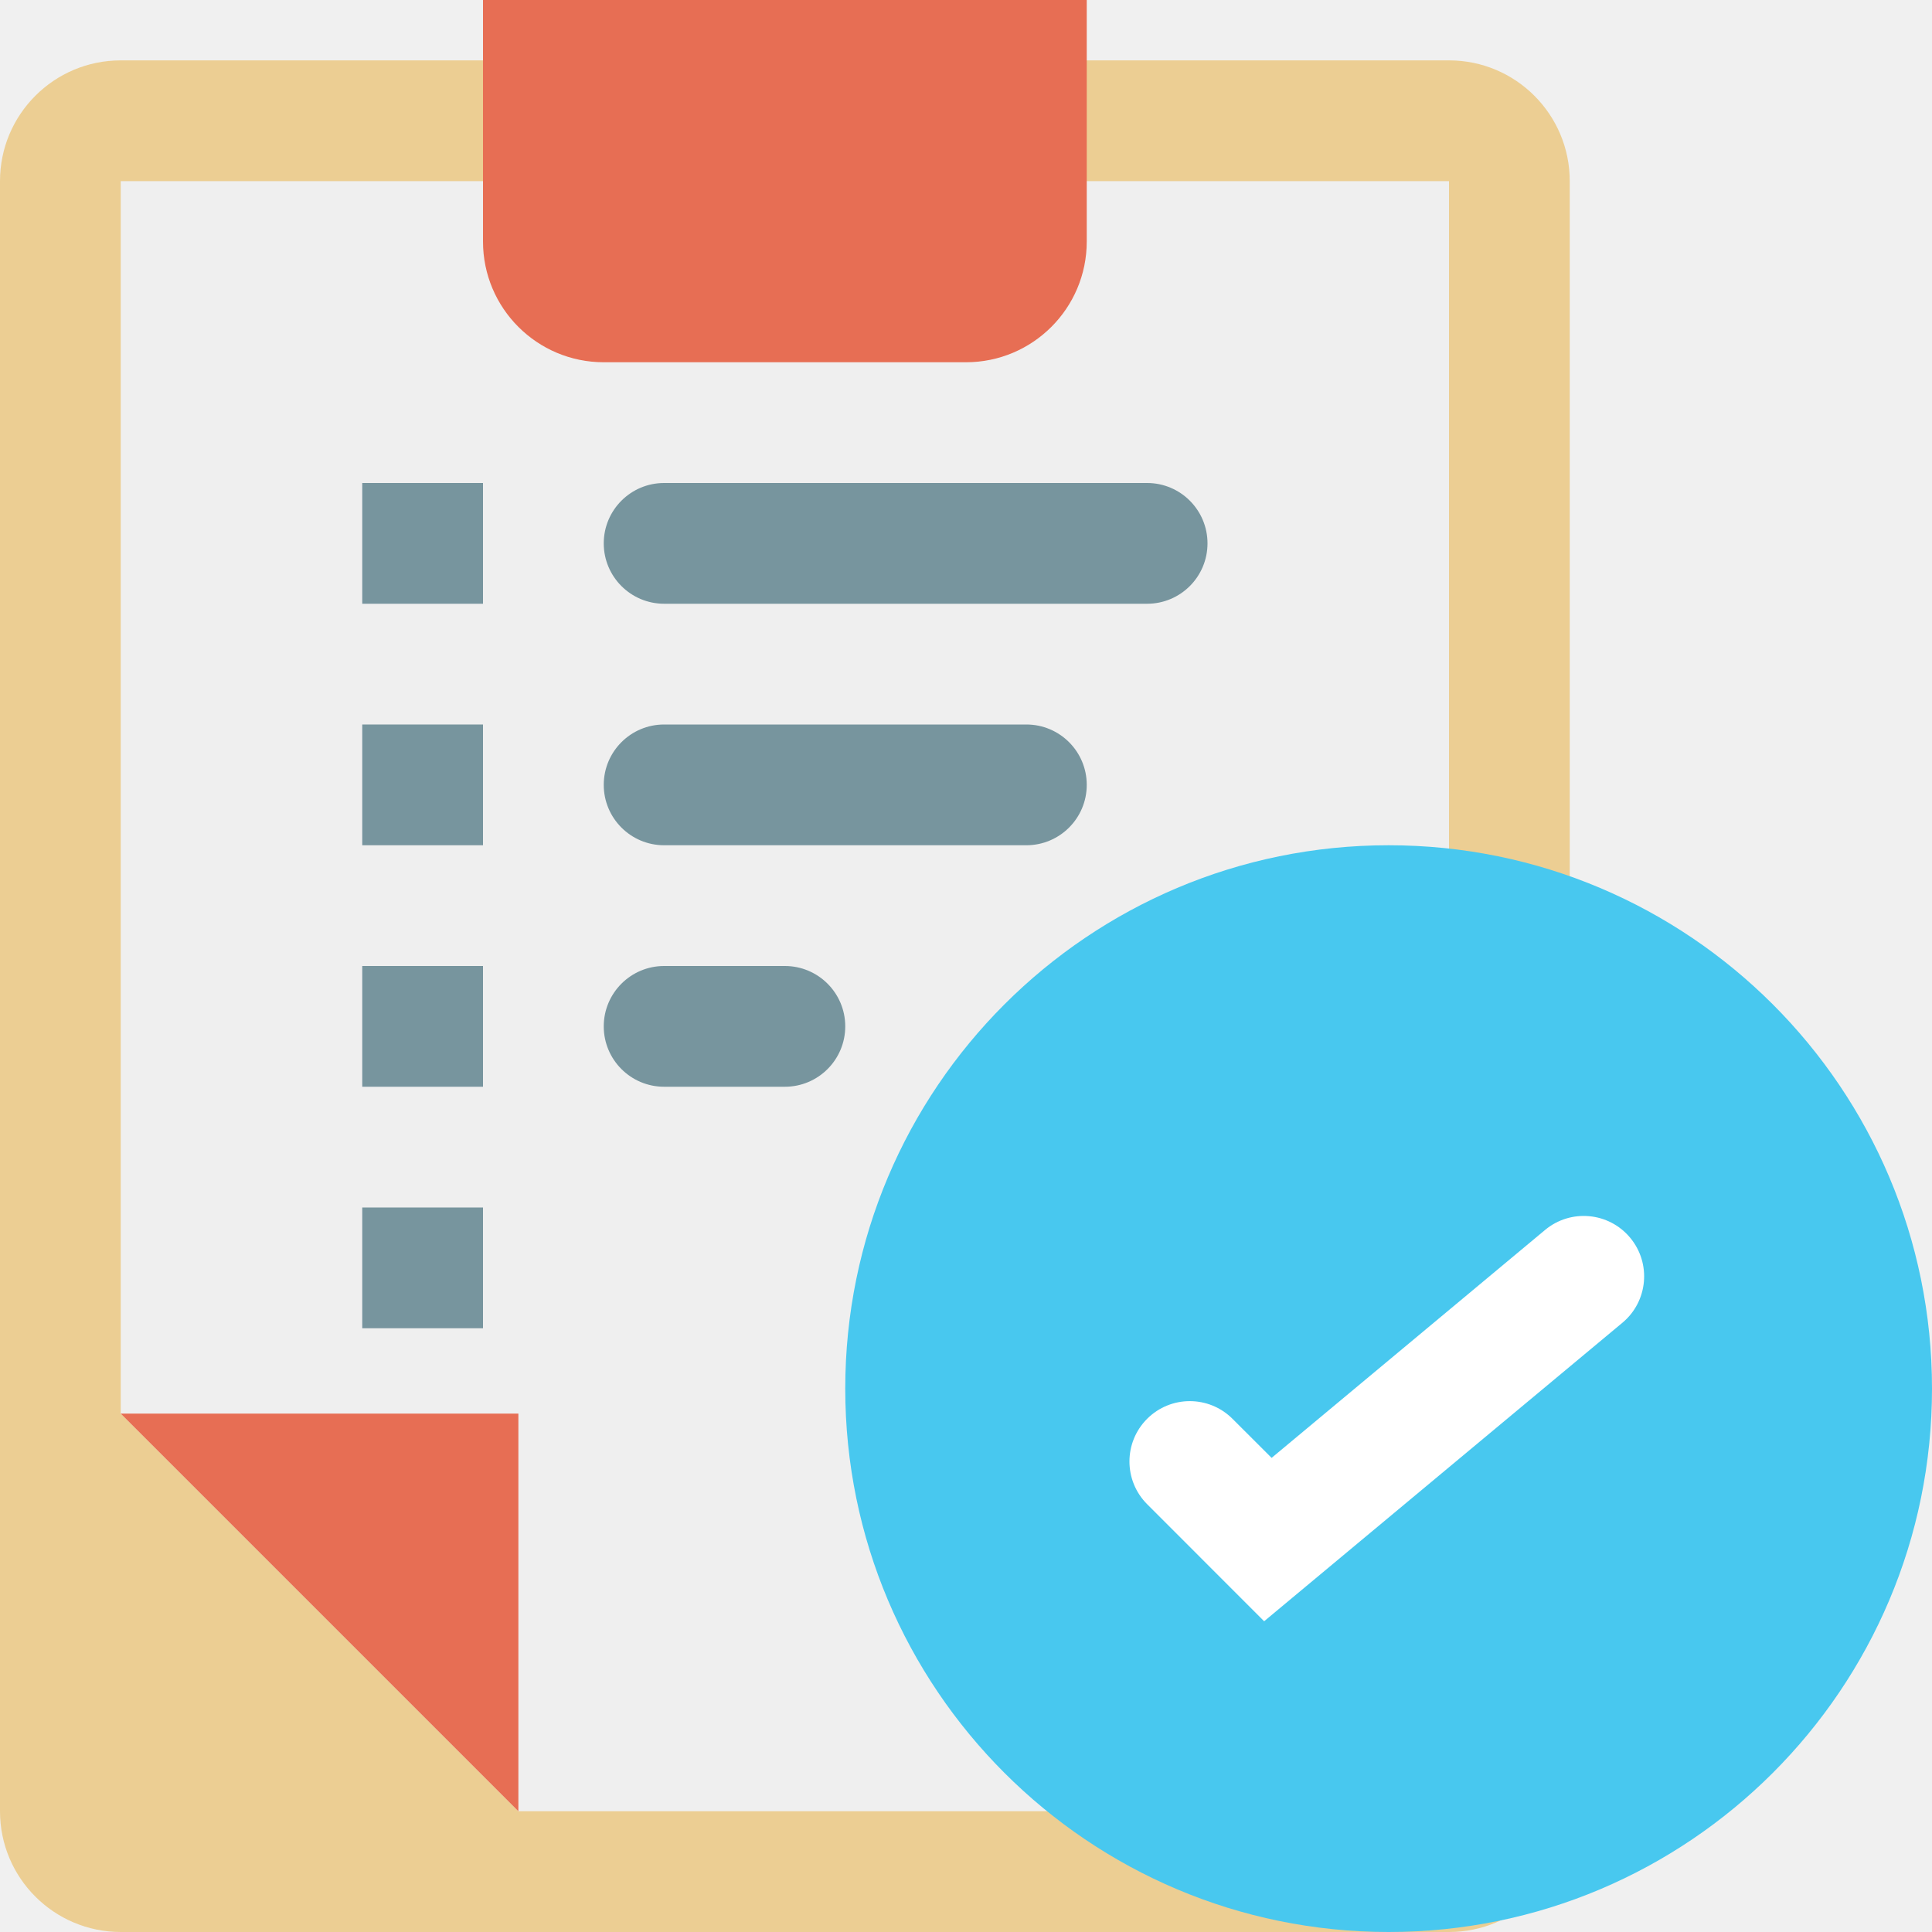
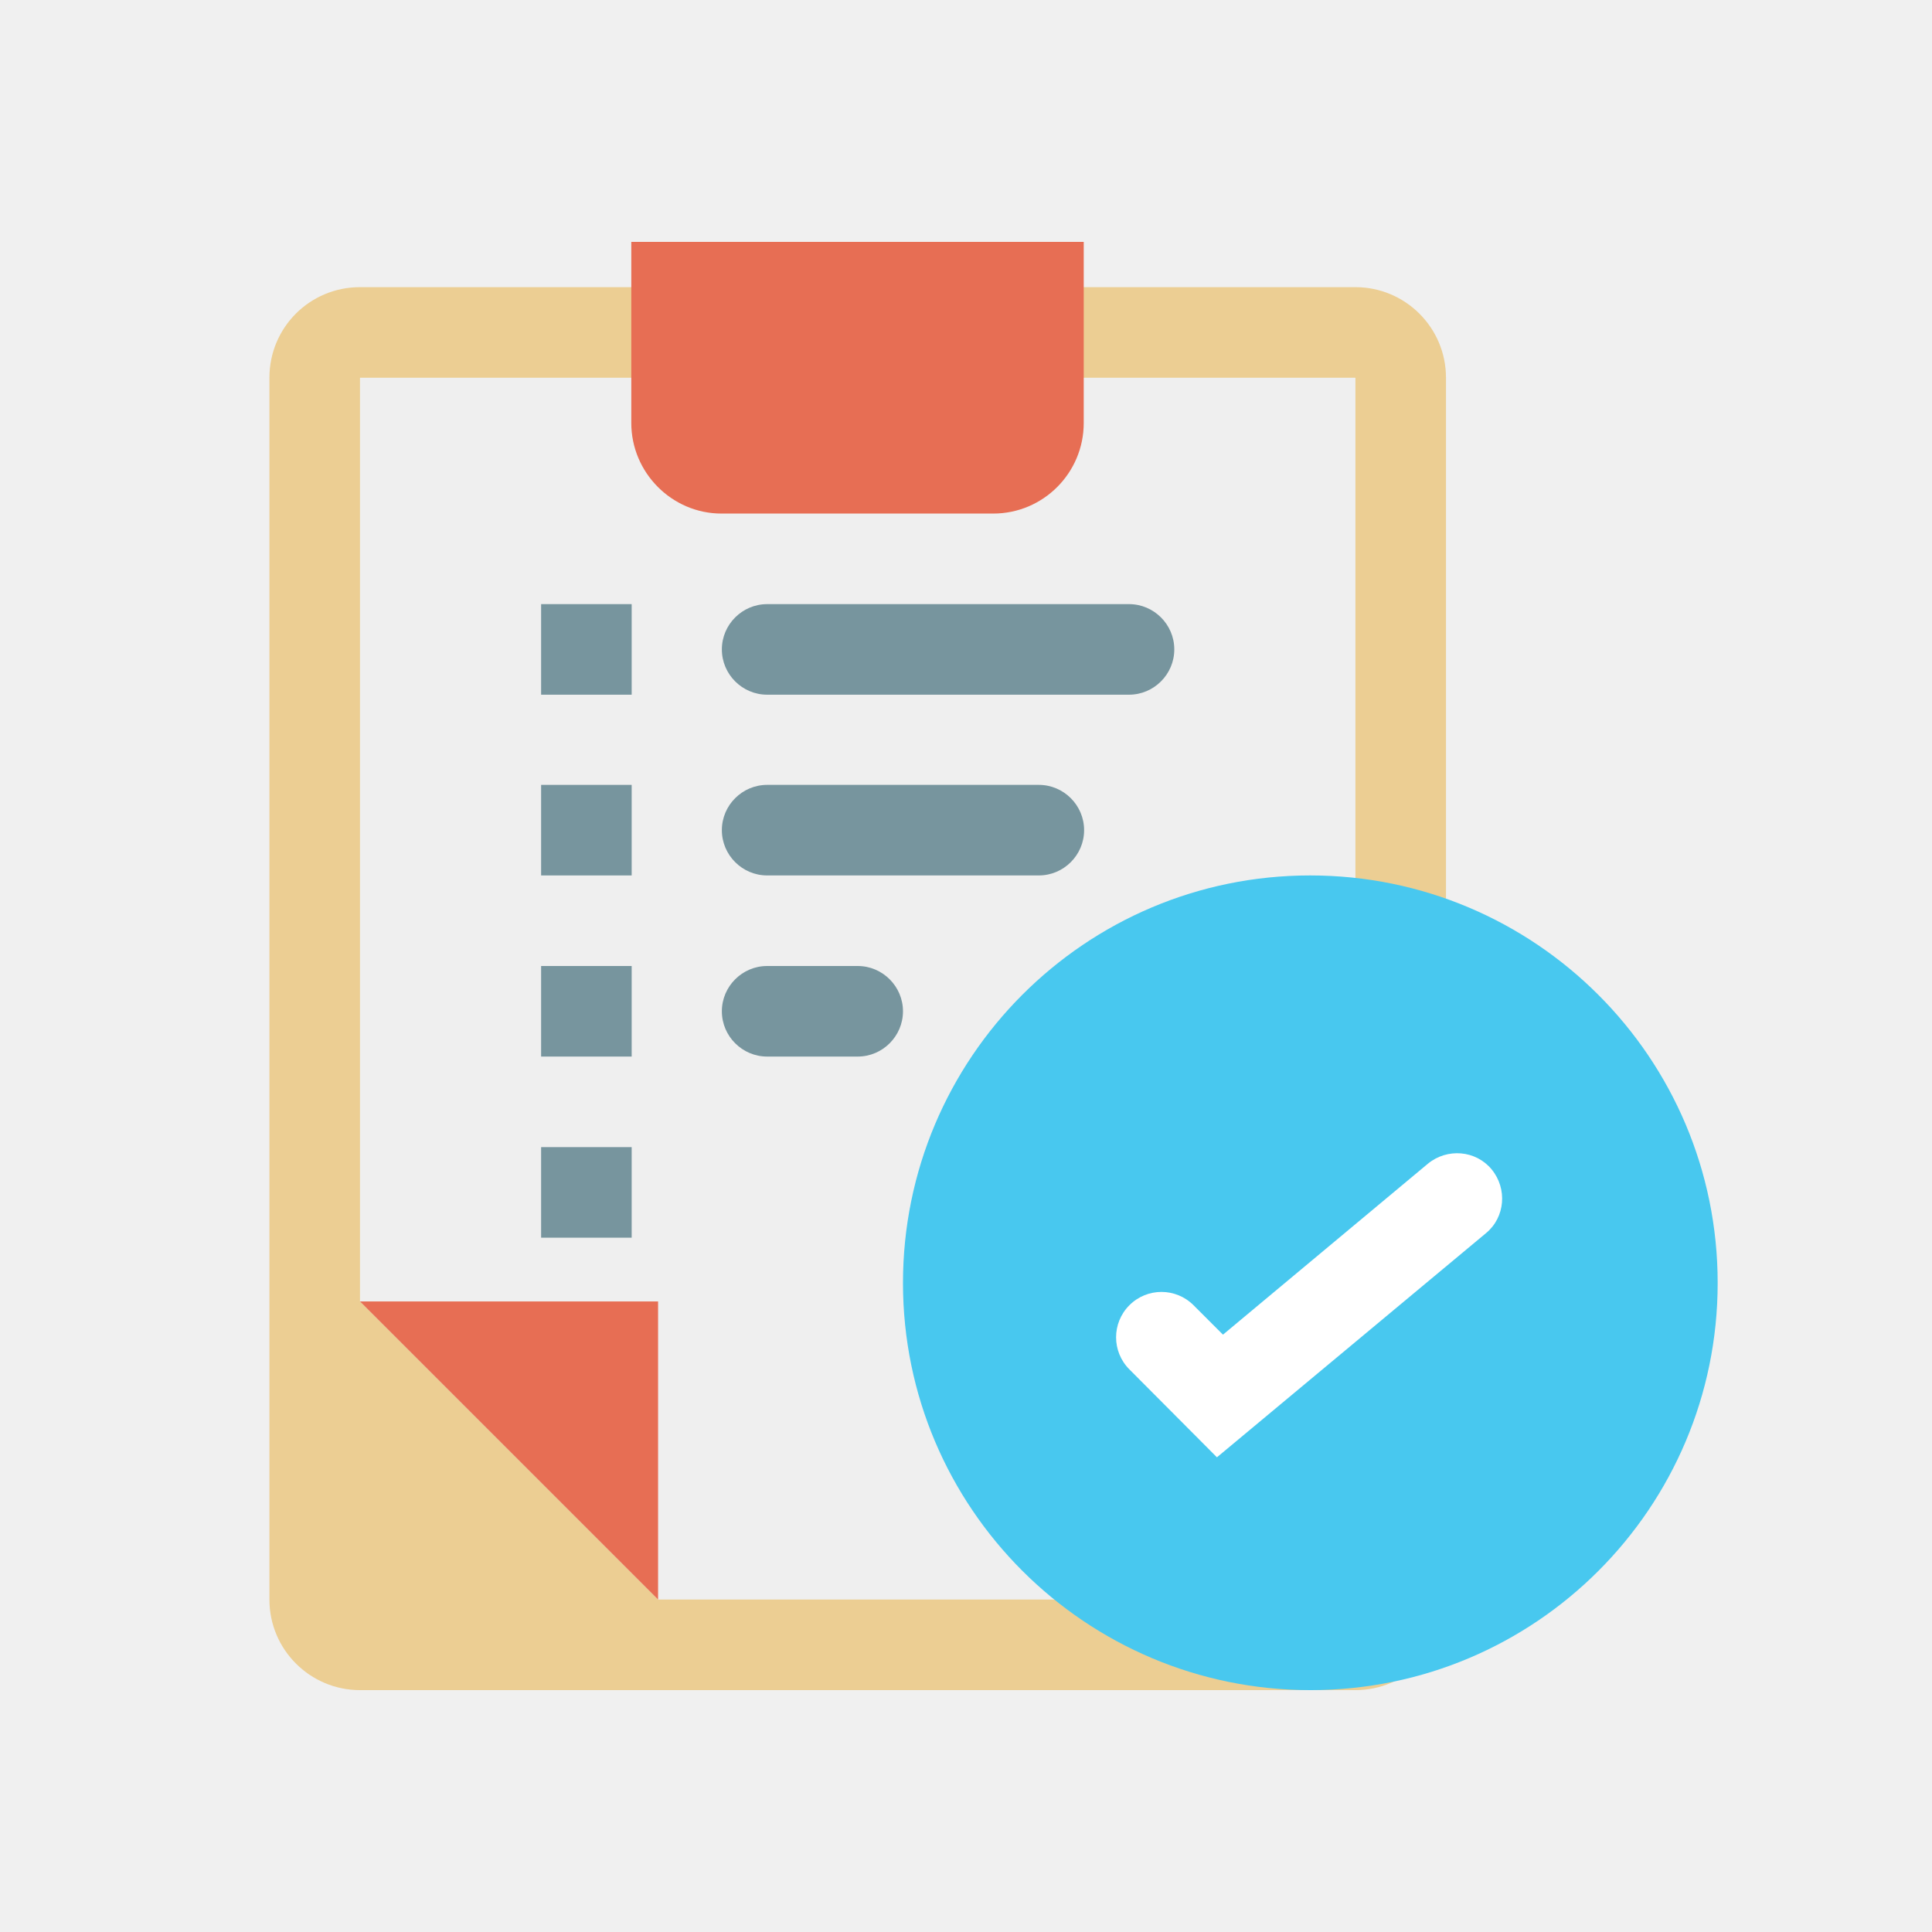
- <svg xmlns="http://www.w3.org/2000/svg" height="512pt" viewBox="0 0 512 512" width="512pt">
-   <path d="m32 16h352c17.672 0 32 14.328 32 32v432c0 17.672-14.328 32-32 32h-352c-17.672 0-32-14.328-32-32v-432c0-17.672 14.328-32 32-32zm0 0" fill="#ecce93" />
-   <path d="m32 374.625v-326.625h352v432h-246.625zm0 0" fill="#efefef" />
-   <path d="m137.375 374.625v105.375l-105.375-105.375zm0 0" fill="#e76e54" />
-   <path d="m128 64v-64h160v64c0 17.672-14.328 32-32 32h-96c-17.672 0-32-14.328-32-32zm0 0" fill="#e76e54" />
-   <path d="m512 368c0 79.527-64.473 144-144 144s-144-64.473-144-144 64.473-144 144-144 144 64.473 144 144zm0 0" fill="#48c8ef" />
-   <path d="m335.008 429.648-31.008-31.023c-6.246-6.25-6.246-16.379 0-22.625s16.375-6.246 22.625 0l10.367 10.352 72.465-60.398c6.789-5.664 16.887-4.746 22.543 2.047 5.664 6.789 4.746 16.887-2.047 22.543zm0 0" fill="#fff" />
-   <g fill="#77959e">
-     <path d="m176 128h128c8.836 0 16 7.164 16 16s-7.164 16-16 16h-128c-8.836 0-16-7.164-16-16s7.164-16 16-16zm0 0" />
-     <path d="m96 128h32v32h-32zm0 0" />
-     <path d="m96 192h32v32h-32zm0 0" />
-     <path d="m96 256h32v32h-32zm0 0" />
-     <path d="m96 320h32v32h-32zm0 0" />
-     <path d="m176 192h96c8.836 0 16 7.164 16 16s-7.164 16-16 16h-96c-8.836 0-16-7.164-16-16s7.164-16 16-16zm0 0" />
-     <path d="m176 256h32c8.836 0 16 7.164 16 16s-7.164 16-16 16h-32c-8.836 0-16-7.164-16-16s7.164-16 16-16zm0 0" />
+ <svg xmlns="http://www.w3.org/2000/svg" version="1.1" id="Layer_1" x="0px" y="0px" viewBox="0 0 512 512" style="enable-background:new 0 0 512 512;" xml:space="preserve">
+   <style type="text/css">
+ 	.st0{fill:#ECCE93;}
+ 	.st1{fill:#EFEFEF;}
+ 	.st2{fill:#E76E54;}
+ 	.st3{fill:#48C8EF;}
+ 	.st4{fill:#FFFFFF;}
+ 	.st5{fill:#77959E;}
+ </style>
+   <path class="st0" d="M95.4,76.1h263.8c13.2,0,24,10.7,24,24v323.8c0,13.2-10.7,24-24,24H95.4c-13.2,0-24-10.7-24-24V100.1  C71.4,86.8,82.1,76.1,95.4,76.1z" />
+   <path class="st1" d="M95.4,344.9V100.1h263.8v323.8H174.4L95.4,344.9z" />
+   <path class="st2" d="M174.4,344.9v79l-79-79H174.4z" />
+   <path class="st2" d="M167.3,112.1v-48h119.9v48c0,13.2-10.7,24-24,24h-72C178.1,136.1,167.3,125.3,167.3,112.1z" />
+   <path class="st3" d="M455.2,340c0,59.6-48.3,107.9-107.9,107.9S239.3,399.6,239.3,340S287.6,232,347.2,232S455.2,280.3,455.2,340z" />
+   <path class="st4" d="M322.5,386.2l-23.2-23.3c-4.7-4.7-4.7-12.3,0-17c4.7-4.7,12.3-4.7,17,0l7.8,7.8l54.3-45.3  c5.1-4.2,12.7-3.6,16.9,1.5c4.2,5.1,3.6,12.7-1.5,16.9L322.5,386.2z" />
+   <g>
+     <path class="st5" d="M203.3,160.1h95.9c6.6,0,12,5.4,12,12s-5.4,12-12,12h-95.9c-6.6,0-12-5.4-12-12S196.7,160.1,203.3,160.1z" />
+     <path class="st5" d="M143.4,160.1h24v24h-24V160.1z" />
+     <path class="st5" d="M143.4,208h24v24h-24V208z" />
+     <path class="st5" d="M143.4,256h24v24h-24V256z" />
+     <path class="st5" d="M143.4,304h24v24h-24V304z" />
+     <path class="st5" d="M203.3,208h72c6.6,0,12,5.4,12,12s-5.4,12-12,12h-72c-6.6,0-12-5.4-12-12S196.7,208,203.3,208z" />
+     <path class="st5" d="M203.3,256h24c6.6,0,12,5.4,12,12s-5.4,12-12,12h-24c-6.6,0-12-5.4-12-12S196.7,256,203.3,256z" />
  </g>
</svg>
